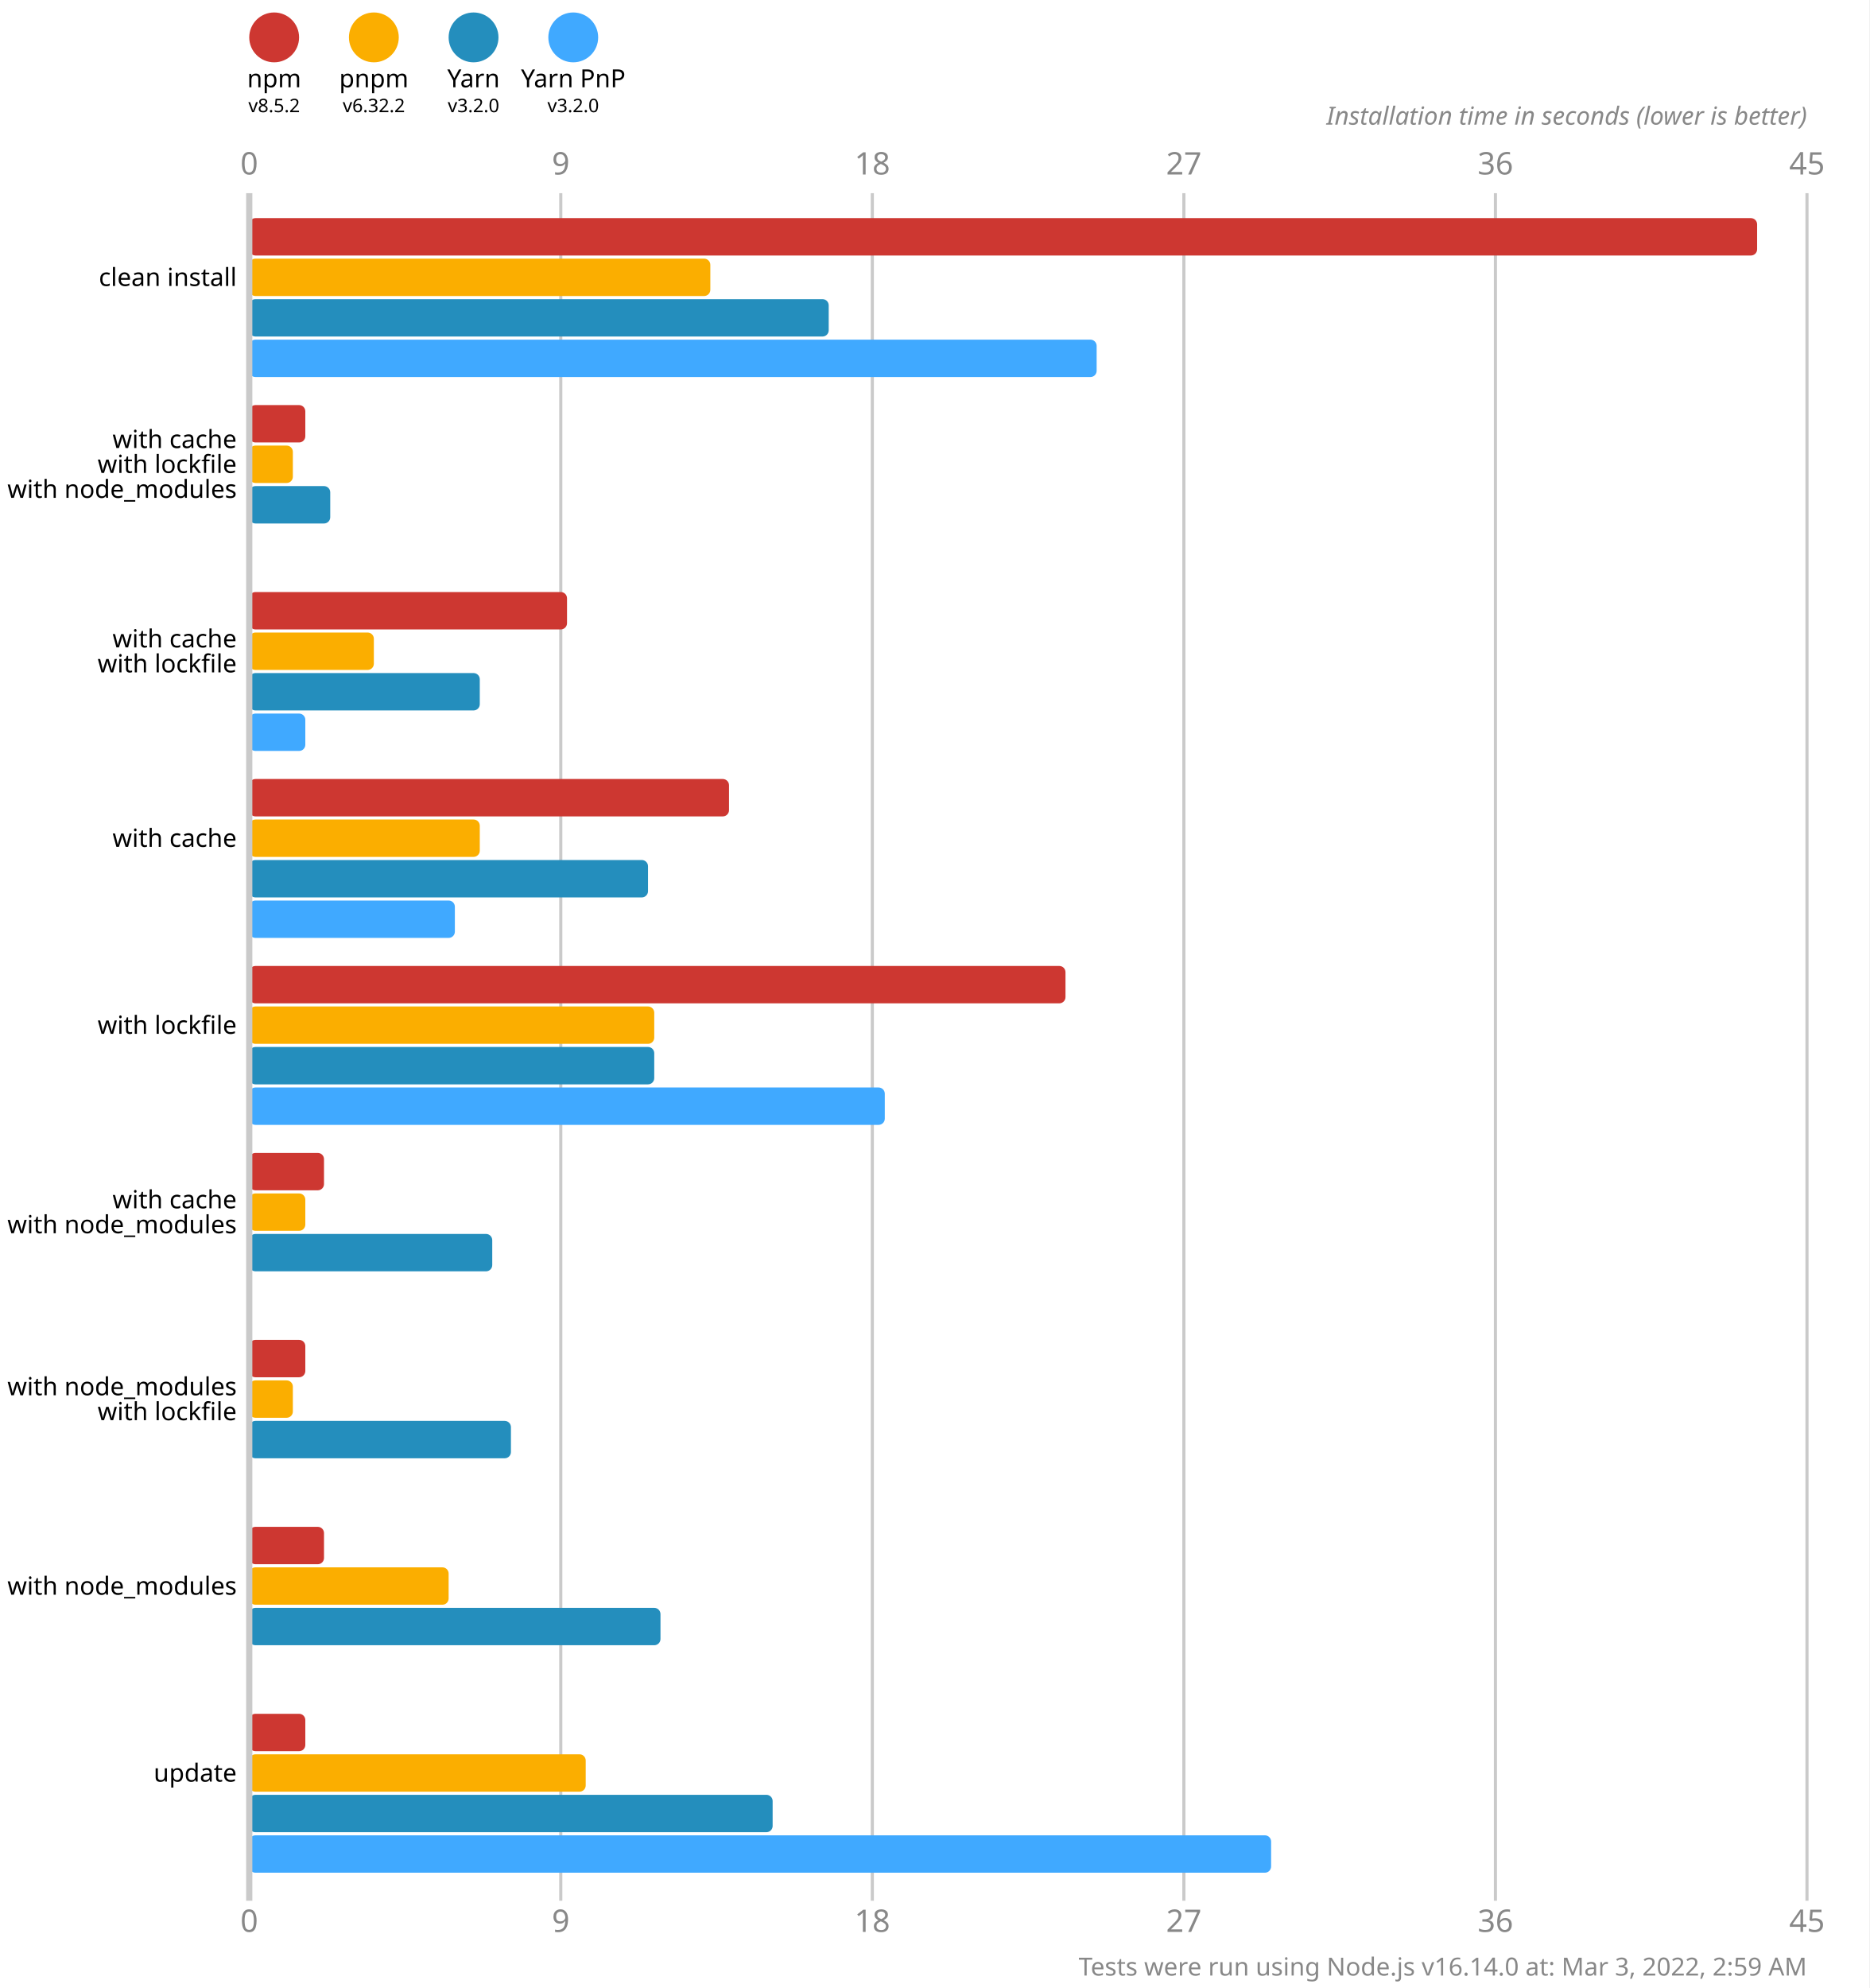
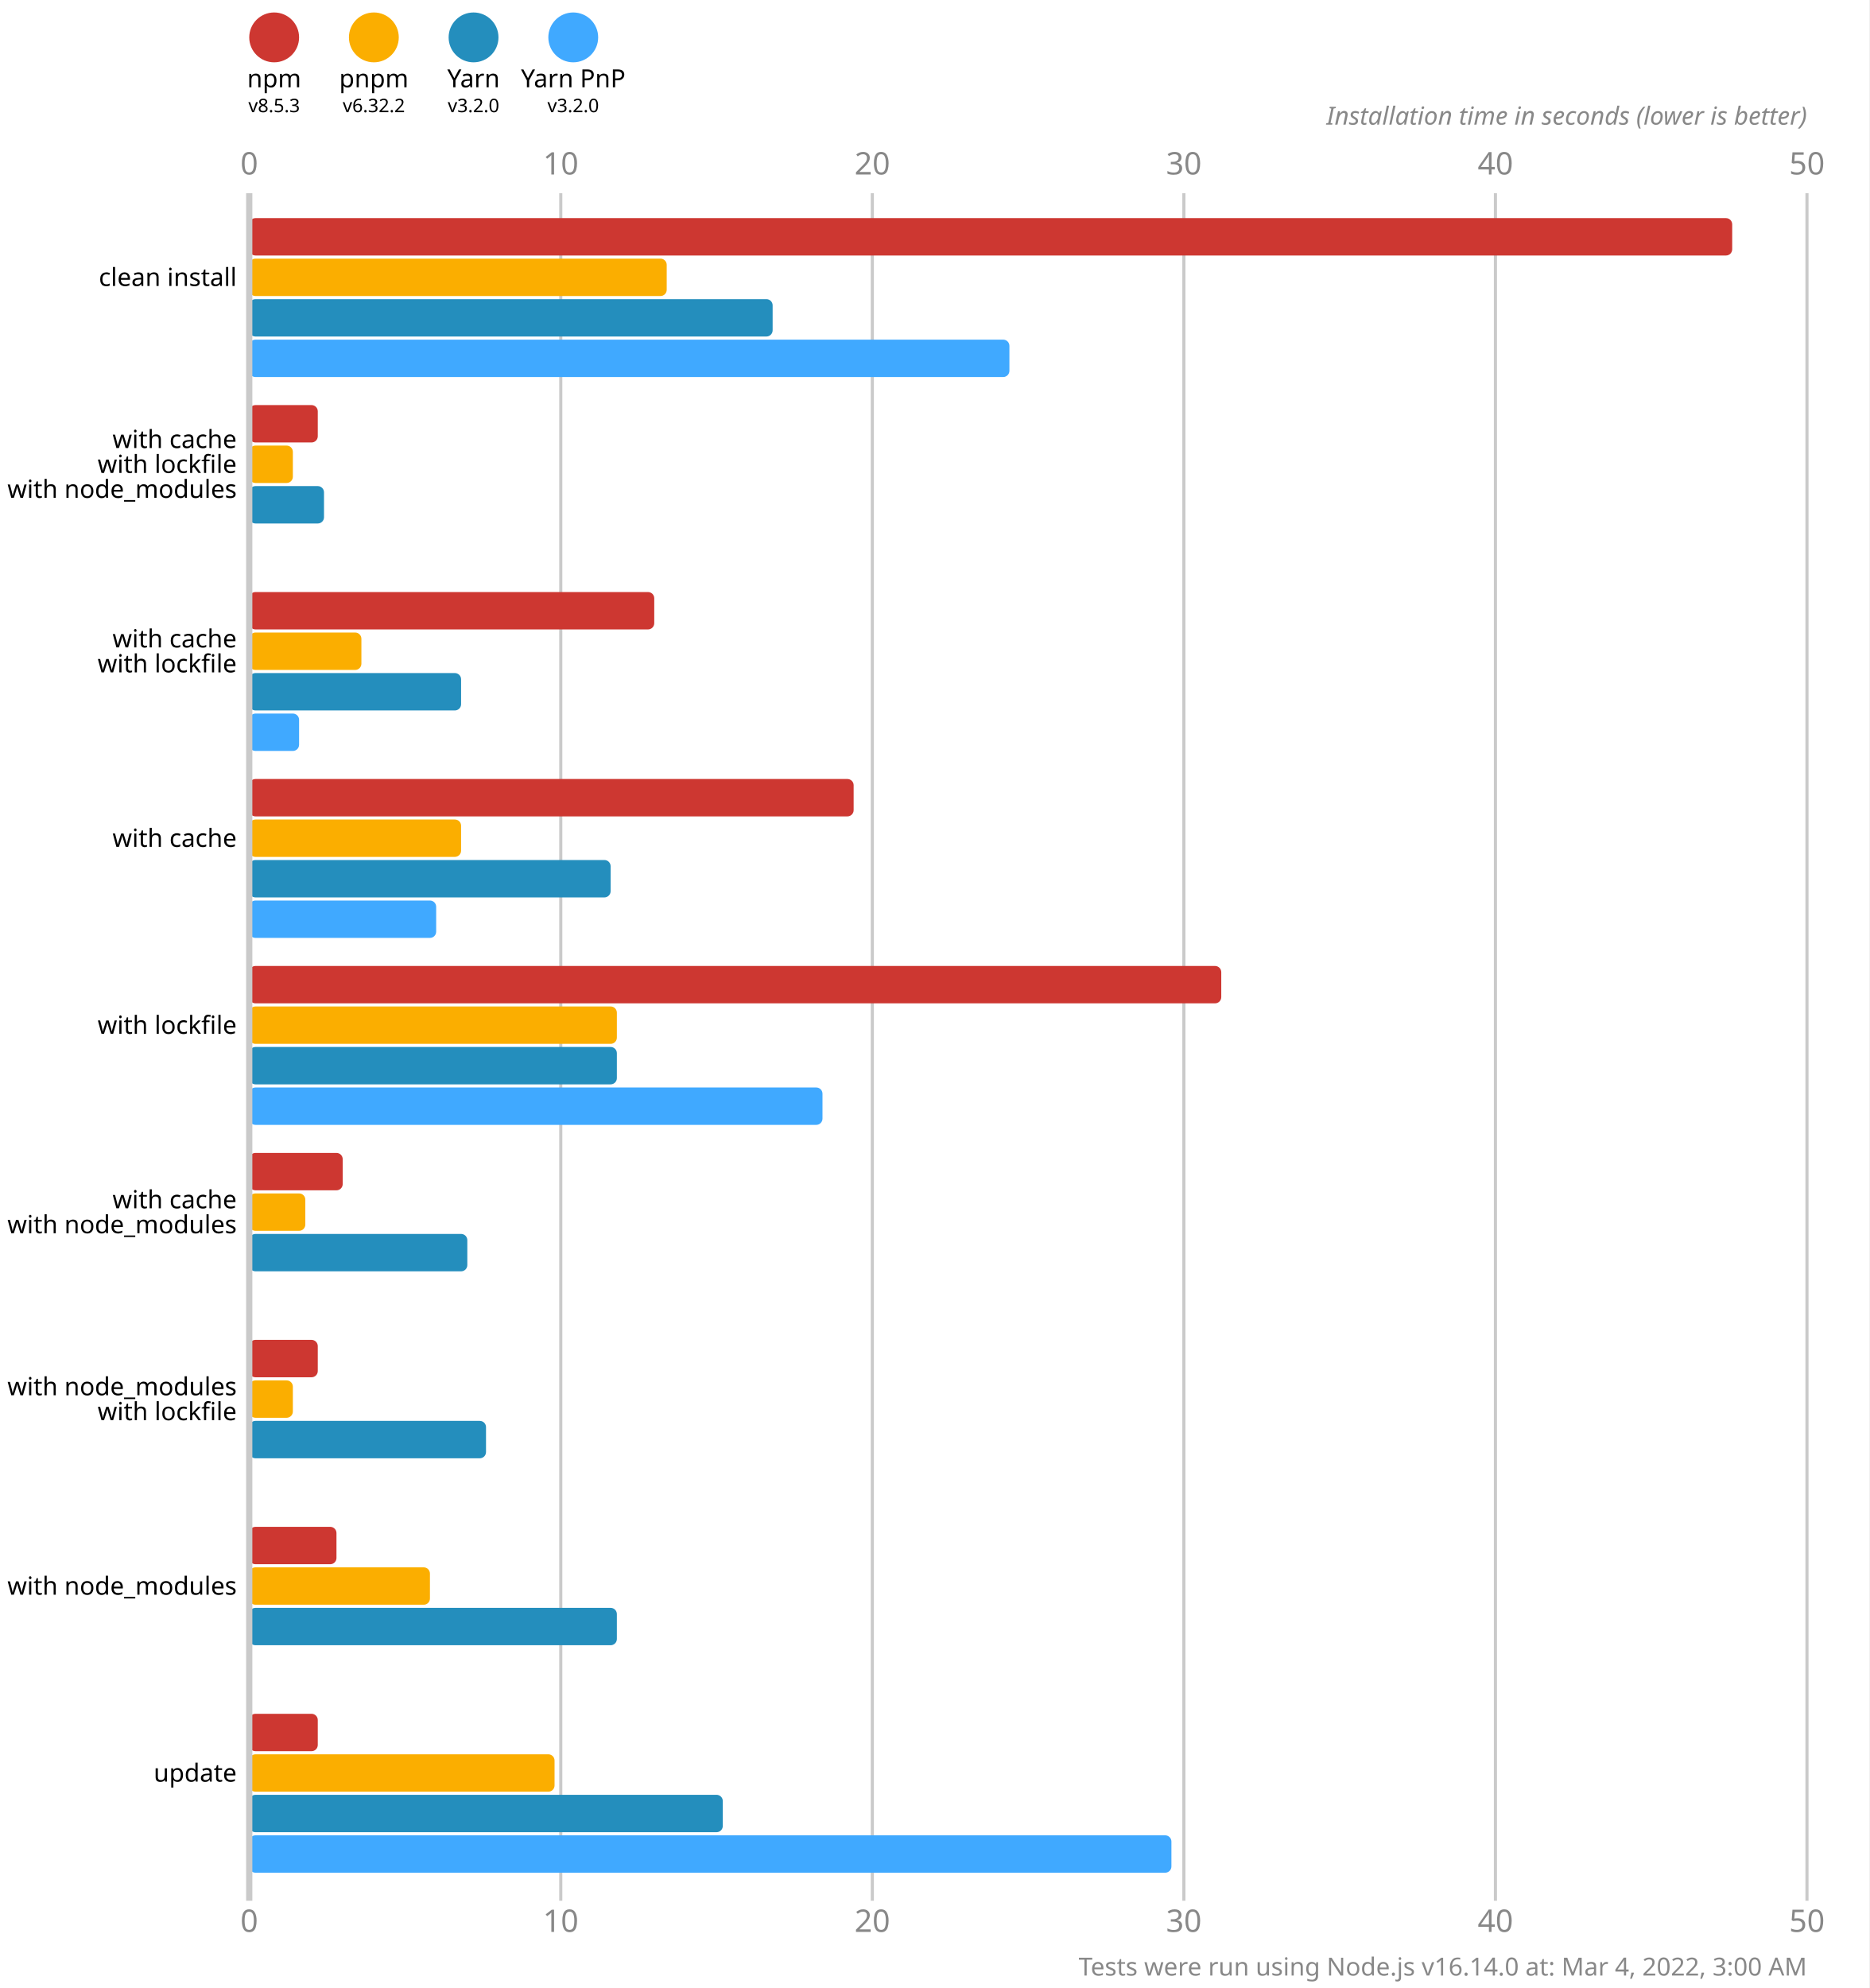
<svg xmlns="http://www.w3.org/2000/svg" version="1.1" viewBox="0 0 300 319">
  <style>
    .font { font-family: sans-serif; }
    .s3 { font-size: 3px; }
    .s4 { font-size: 4px; }
    .s5 { font-size: 5px; }
    .line { stroke: #cacaca; }
    .width { stroke-width: 0.5; }
    .text { fill: #888; }
  </style>
  <rect x="0" y="0" width="300" height="319" fill="#fff" />
  <circle cx="44" cy="6" r="4" fill="#cd3731" />
  <text x="44" y="14" class="font s4" text-anchor="middle">npm</text>
-   <text x="44" y="18" class="font s3" text-anchor="middle">v8.5.2</text>
+   <text x="44" y="18" class="font s3" text-anchor="middle">v8.5.3</text>
  <circle cx="60" cy="6" r="4" fill="#fbae00" />
  <text x="60" y="14" class="font s4" text-anchor="middle">pnpm</text>
  <text x="60" y="18" class="font s3" text-anchor="middle">v6.32.2</text>
  <circle cx="76" cy="6" r="4" fill="#248ebd" />
  <text x="76" y="14" class="font s4" text-anchor="middle">Yarn</text>
  <text x="76" y="18" class="font s3" text-anchor="middle">v3.2.0</text>
  <circle cx="92" cy="6" r="4" fill="#40a9ff" />
  <text x="92" y="14" class="font s4" text-anchor="middle">Yarn PnP</text>
  <text x="92" y="18" class="font s3" text-anchor="middle">v3.2.0</text>
  <text x="40" y="28" class="font s5 text" text-anchor="middle">0</text>
  <text x="40" y="310" class="font s5 text" text-anchor="middle">0</text>
  <line x1="90" y1="31" x2="90" y2="305" class="line width" />
-   <text x="90" y="28" class="font s5 text" text-anchor="middle">9</text>
-   <text x="90" y="310" class="font s5 text" text-anchor="middle">9</text>
+   <text x="90" y="28" class="font s5 text" text-anchor="middle">10</text>
+   <text x="90" y="310" class="font s5 text" text-anchor="middle">10</text>
  <line x1="140" y1="31" x2="140" y2="305" class="line width" />
-   <text x="140" y="28" class="font s5 text" text-anchor="middle">18</text>
-   <text x="140" y="310" class="font s5 text" text-anchor="middle">18</text>
+   <text x="140" y="28" class="font s5 text" text-anchor="middle">20</text>
+   <text x="140" y="310" class="font s5 text" text-anchor="middle">20</text>
  <line x1="190" y1="31" x2="190" y2="305" class="line width" />
-   <text x="190" y="28" class="font s5 text" text-anchor="middle">27</text>
-   <text x="190" y="310" class="font s5 text" text-anchor="middle">27</text>
+   <text x="190" y="28" class="font s5 text" text-anchor="middle">30</text>
+   <text x="190" y="310" class="font s5 text" text-anchor="middle">30</text>
  <line x1="240" y1="31" x2="240" y2="305" class="line width" />
-   <text x="240" y="28" class="font s5 text" text-anchor="middle">36</text>
-   <text x="240" y="310" class="font s5 text" text-anchor="middle">36</text>
+   <text x="240" y="28" class="font s5 text" text-anchor="middle">40</text>
+   <text x="240" y="310" class="font s5 text" text-anchor="middle">40</text>
  <line x1="290" y1="31" x2="290" y2="305" class="line width" />
-   <text x="290" y="28" class="font s5 text" text-anchor="middle">45</text>
-   <text x="290" y="310" class="font s5 text" text-anchor="middle">45</text>
+   <text x="290" y="28" class="font s5 text" text-anchor="middle">50</text>
+   <text x="290" y="310" class="font s5 text" text-anchor="middle">50</text>
  <text x="290" y="20" class="font s4 text" font-style="italic" text-anchor="end">Installation time in seconds (lower is better)</text>
-   <rect x="40" y="35" width="242" height="6" fill="#cd3731" rx="1" ry="1" />
-   <rect x="40" y="41.5" width="74" height="6" fill="#fbae00" rx="1" ry="1" />
-   <rect x="40" y="48" width="93" height="6" fill="#248ebd" rx="1" ry="1" />
-   <rect x="40" y="54.5" width="136" height="6" fill="#40a9ff" rx="1" ry="1" />
-   <rect x="40" y="65" width="9" height="6" fill="#cd3731" rx="1" ry="1" />
+   <rect x="40" y="35" width="238" height="6" fill="#cd3731" rx="1" ry="1" />
+   <rect x="40" y="41.5" width="67" height="6" fill="#fbae00" rx="1" ry="1" />
+   <rect x="40" y="48" width="84" height="6" fill="#248ebd" rx="1" ry="1" />
+   <rect x="40" y="54.5" width="122" height="6" fill="#40a9ff" rx="1" ry="1" />
+   <rect x="40" y="65" width="11" height="6" fill="#cd3731" rx="1" ry="1" />
  <rect x="40" y="71.5" width="7" height="6" fill="#fbae00" rx="1" ry="1" />
-   <rect x="40" y="78" width="13" height="6" fill="#248ebd" rx="1" ry="1" />
+   <rect x="40" y="78" width="12" height="6" fill="#248ebd" rx="1" ry="1" />
  <rect x="40" y="84.5" width="0" height="6" fill="#40a9ff" rx="1" ry="1" />
-   <rect x="40" y="95" width="51" height="6" fill="#cd3731" rx="1" ry="1" />
-   <rect x="40" y="101.5" width="20" height="6" fill="#fbae00" rx="1" ry="1" />
-   <rect x="40" y="108" width="37" height="6" fill="#248ebd" rx="1" ry="1" />
-   <rect x="40" y="114.5" width="9" height="6" fill="#40a9ff" rx="1" ry="1" />
-   <rect x="40" y="125" width="77" height="6" fill="#cd3731" rx="1" ry="1" />
-   <rect x="40" y="131.5" width="37" height="6" fill="#fbae00" rx="1" ry="1" />
-   <rect x="40" y="138" width="64" height="6" fill="#248ebd" rx="1" ry="1" />
-   <rect x="40" y="144.5" width="33" height="6" fill="#40a9ff" rx="1" ry="1" />
-   <rect x="40" y="155" width="131" height="6" fill="#cd3731" rx="1" ry="1" />
-   <rect x="40" y="161.5" width="65" height="6" fill="#fbae00" rx="1" ry="1" />
-   <rect x="40" y="168" width="65" height="6" fill="#248ebd" rx="1" ry="1" />
-   <rect x="40" y="174.5" width="102" height="6" fill="#40a9ff" rx="1" ry="1" />
-   <rect x="40" y="185" width="12" height="6" fill="#cd3731" rx="1" ry="1" />
+   <rect x="40" y="95" width="65" height="6" fill="#cd3731" rx="1" ry="1" />
+   <rect x="40" y="101.5" width="18" height="6" fill="#fbae00" rx="1" ry="1" />
+   <rect x="40" y="108" width="34" height="6" fill="#248ebd" rx="1" ry="1" />
+   <rect x="40" y="114.5" width="8" height="6" fill="#40a9ff" rx="1" ry="1" />
+   <rect x="40" y="125" width="97" height="6" fill="#cd3731" rx="1" ry="1" />
+   <rect x="40" y="131.5" width="34" height="6" fill="#fbae00" rx="1" ry="1" />
+   <rect x="40" y="138" width="58" height="6" fill="#248ebd" rx="1" ry="1" />
+   <rect x="40" y="144.5" width="30" height="6" fill="#40a9ff" rx="1" ry="1" />
+   <rect x="40" y="155" width="156" height="6" fill="#cd3731" rx="1" ry="1" />
+   <rect x="40" y="161.5" width="59" height="6" fill="#fbae00" rx="1" ry="1" />
+   <rect x="40" y="168" width="59" height="6" fill="#248ebd" rx="1" ry="1" />
+   <rect x="40" y="174.5" width="92" height="6" fill="#40a9ff" rx="1" ry="1" />
+   <rect x="40" y="185" width="15" height="6" fill="#cd3731" rx="1" ry="1" />
  <rect x="40" y="191.5" width="9" height="6" fill="#fbae00" rx="1" ry="1" />
-   <rect x="40" y="198" width="39" height="6" fill="#248ebd" rx="1" ry="1" />
+   <rect x="40" y="198" width="35" height="6" fill="#248ebd" rx="1" ry="1" />
  <rect x="40" y="204.5" width="0" height="6" fill="#40a9ff" rx="1" ry="1" />
-   <rect x="40" y="215" width="9" height="6" fill="#cd3731" rx="1" ry="1" />
+   <rect x="40" y="215" width="11" height="6" fill="#cd3731" rx="1" ry="1" />
  <rect x="40" y="221.5" width="7" height="6" fill="#fbae00" rx="1" ry="1" />
-   <rect x="40" y="228" width="42" height="6" fill="#248ebd" rx="1" ry="1" />
+   <rect x="40" y="228" width="38" height="6" fill="#248ebd" rx="1" ry="1" />
  <rect x="40" y="234.5" width="0" height="6" fill="#40a9ff" rx="1" ry="1" />
-   <rect x="40" y="245" width="12" height="6" fill="#cd3731" rx="1" ry="1" />
-   <rect x="40" y="251.5" width="32" height="6" fill="#fbae00" rx="1" ry="1" />
-   <rect x="40" y="258" width="66" height="6" fill="#248ebd" rx="1" ry="1" />
+   <rect x="40" y="245" width="14" height="6" fill="#cd3731" rx="1" ry="1" />
+   <rect x="40" y="251.5" width="29" height="6" fill="#fbae00" rx="1" ry="1" />
+   <rect x="40" y="258" width="59" height="6" fill="#248ebd" rx="1" ry="1" />
  <rect x="40" y="264.5" width="0" height="6" fill="#40a9ff" rx="1" ry="1" />
-   <rect x="40" y="275" width="9" height="6" fill="#cd3731" rx="1" ry="1" />
-   <rect x="40" y="281.5" width="54" height="6" fill="#fbae00" rx="1" ry="1" />
-   <rect x="40" y="288" width="84" height="6" fill="#248ebd" rx="1" ry="1" />
-   <rect x="40" y="294.5" width="164" height="6" fill="#40a9ff" rx="1" ry="1" />
+   <rect x="40" y="275" width="11" height="6" fill="#cd3731" rx="1" ry="1" />
+   <rect x="40" y="281.5" width="49" height="6" fill="#fbae00" rx="1" ry="1" />
+   <rect x="40" y="288" width="76" height="6" fill="#248ebd" rx="1" ry="1" />
+   <rect x="40" y="294.5" width="148" height="6" fill="#40a9ff" rx="1" ry="1" />
  <line x1="40" y1="31" x2="40" y2="305" class="line" />
  <text x="38" y="44.5" class="font s4" dominant-baseline="middle" text-anchor="end">clean install</text>
  <text x="38" y="70.5" class="font s4" dominant-baseline="middle" text-anchor="end">with cache</text>
  <text x="38" y="74.5" class="font s4" dominant-baseline="middle" text-anchor="end">with lockfile</text>
  <text x="38" y="78.5" class="font s4" dominant-baseline="middle" text-anchor="end">with node_modules</text>
  <text x="38" y="102.5" class="font s4" dominant-baseline="middle" text-anchor="end">with cache</text>
  <text x="38" y="106.5" class="font s4" dominant-baseline="middle" text-anchor="end">with lockfile</text>
  <text x="38" y="134.5" class="font s4" dominant-baseline="middle" text-anchor="end">with cache</text>
  <text x="38" y="164.5" class="font s4" dominant-baseline="middle" text-anchor="end">with lockfile</text>
  <text x="38" y="192.5" class="font s4" dominant-baseline="middle" text-anchor="end">with cache</text>
  <text x="38" y="196.5" class="font s4" dominant-baseline="middle" text-anchor="end">with node_modules</text>
  <text x="38" y="222.5" class="font s4" dominant-baseline="middle" text-anchor="end">with node_modules</text>
  <text x="38" y="226.5" class="font s4" dominant-baseline="middle" text-anchor="end">with lockfile</text>
  <text x="38" y="254.5" class="font s4" dominant-baseline="middle" text-anchor="end">with node_modules</text>
  <text x="38" y="284.5" class="font s4" dominant-baseline="middle" text-anchor="end">update</text>
-   <text x="290" y="317" class="font s4 text" text-anchor="end">Tests were run using Node.js v16.14.0 at: Mar 3, 2022, 2:59 AM</text>
+   <text x="290" y="317" class="font s4 text" text-anchor="end">Tests were run using Node.js v16.14.0 at: Mar 4, 2022, 3:00 AM</text>
</svg>
